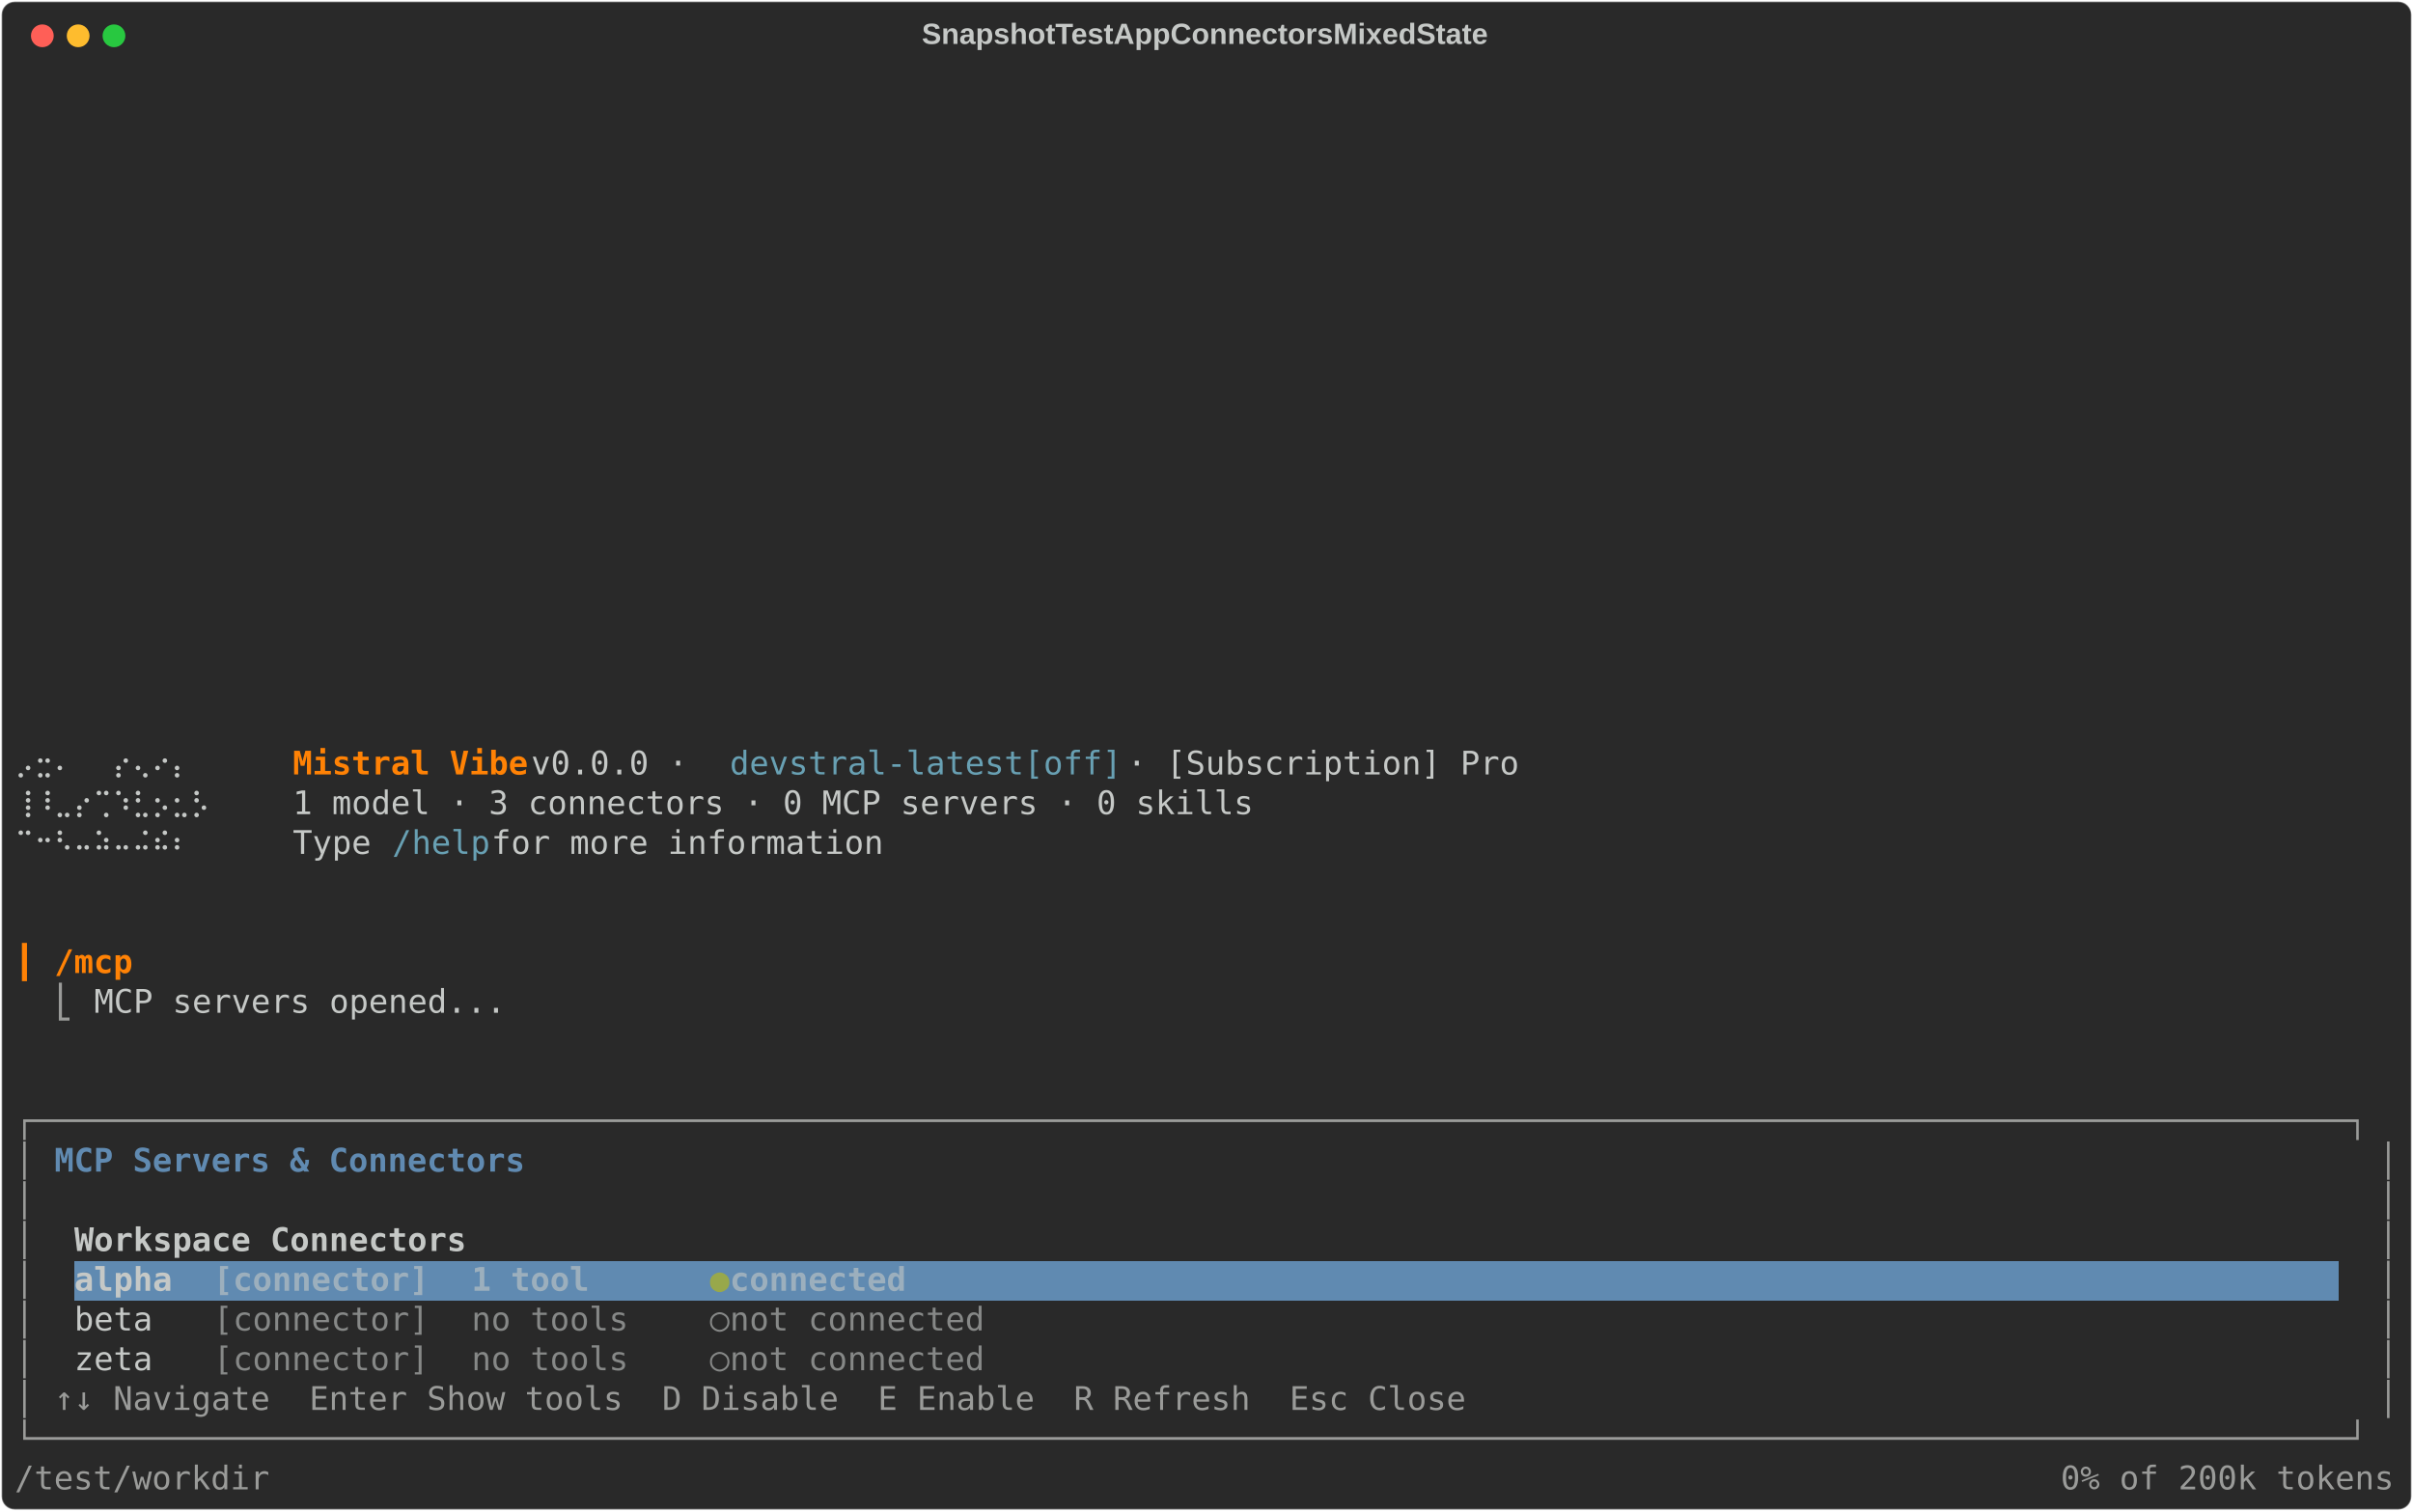
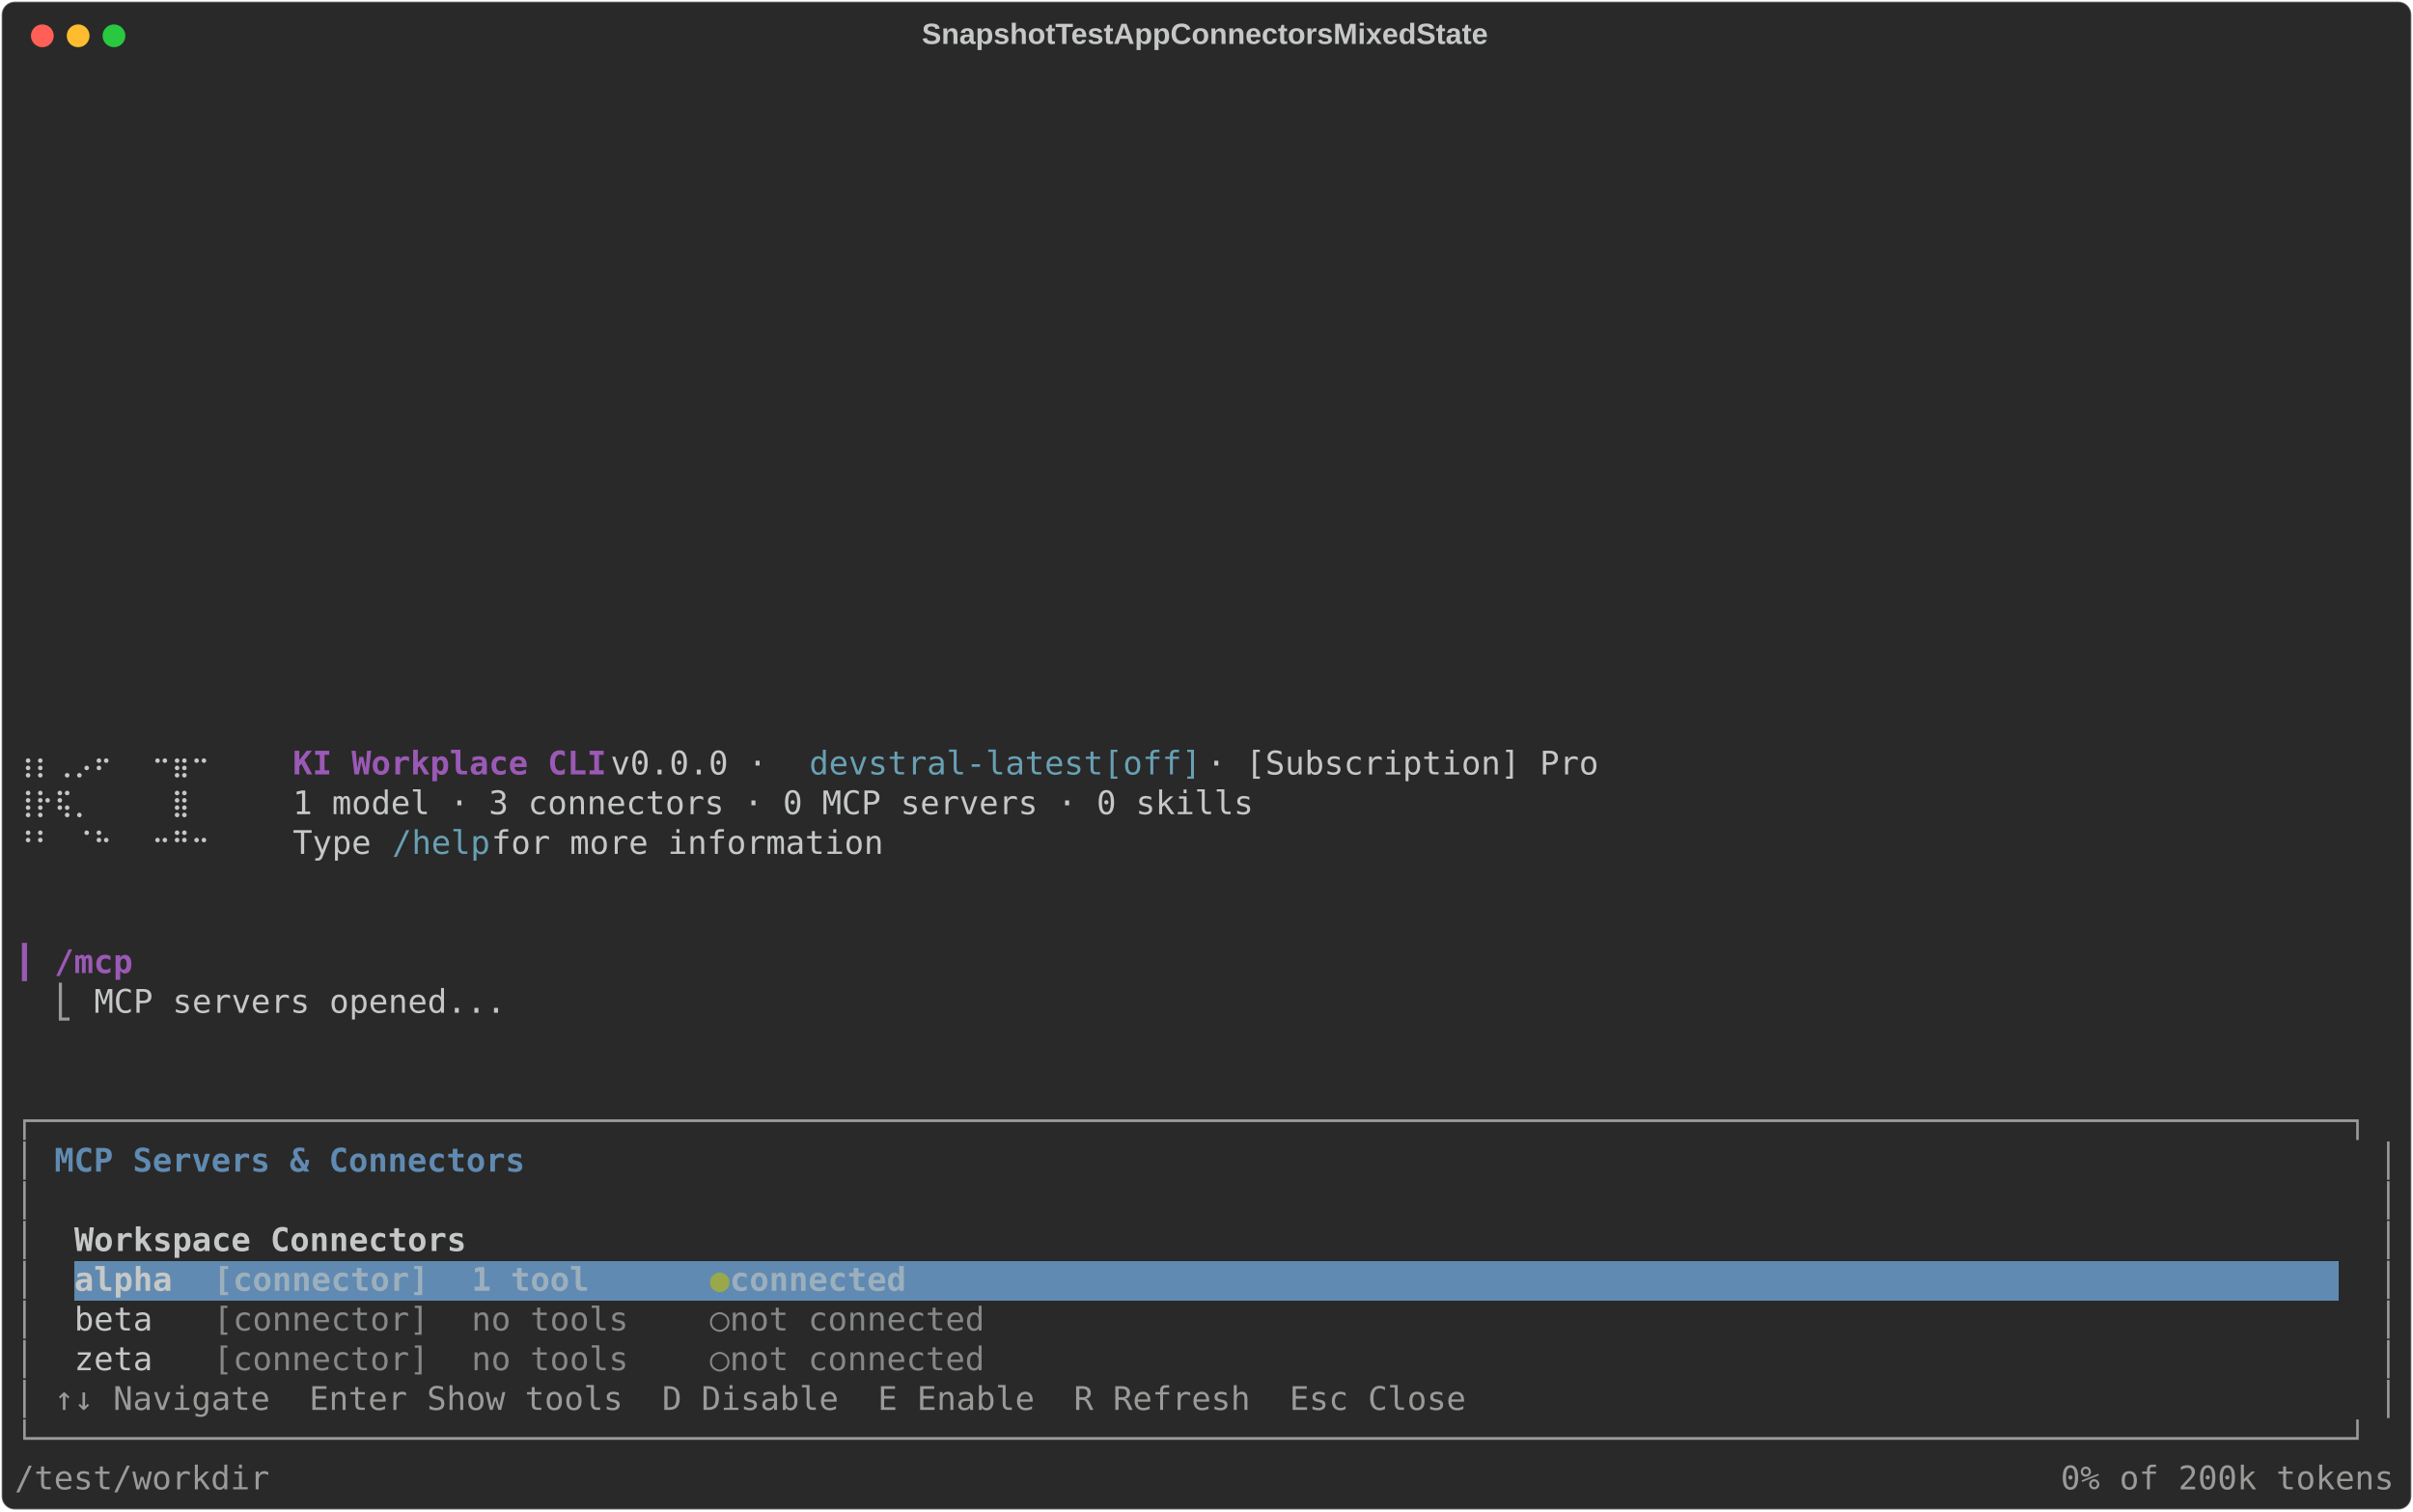
<svg xmlns="http://www.w3.org/2000/svg" class="rich-terminal" viewBox="0 0 1482 928.4">
  <style>

    @font-face {
        font-family: "Fira Code";
        src: local("FiraCode-Regular"),
                url("https://cdnjs.cloudflare.com/ajax/libs/firacode/6.2.0/woff2/FiraCode-Regular.woff2") format("woff2"),
                url("https://cdnjs.cloudflare.com/ajax/libs/firacode/6.2.0/woff/FiraCode-Regular.woff") format("woff");
        font-style: normal;
        font-weight: 400;
    }
    @font-face {
        font-family: "Fira Code";
        src: local("FiraCode-Bold"),
                url("https://cdnjs.cloudflare.com/ajax/libs/firacode/6.2.0/woff2/FiraCode-Bold.woff2") format("woff2"),
                url("https://cdnjs.cloudflare.com/ajax/libs/firacode/6.2.0/woff/FiraCode-Bold.woff") format("woff");
        font-style: bold;
        font-weight: 700;
    }

    .terminal-matrix {
        font-family: Fira Code, monospace;
        font-size: 20px;
        line-height: 24.4px;
        font-variant-east-asian: full-width;
    }

    .terminal-title {
        font-size: 18px;
        font-weight: bold;
        font-family: arial;
    }

    .terminal-r1 { fill: #c5c8c6 }
- .terminal-r2 { fill: #ff8205;font-weight: bold }
+ .terminal-r2 { fill: #9b59b6;font-weight: bold }
.terminal-r3 { fill: #68a0b3 }
- .terminal-r4 { fill: #ff8205 }
+ .terminal-r4 { fill: #9b59b6 }
.terminal-r5 { fill: #9a9b99 }
.terminal-r6 { fill: #608ab1;font-weight: bold }
.terminal-r7 { fill: #c5c8c6;font-weight: bold }
.terminal-r8 { fill: #9cafbd;font-weight: bold }
.terminal-r9 { fill: #98a84b;font-weight: bold }
.terminal-r10 { fill: #868887 }
    </style>
  <defs>
    <clipPath id="terminal-clip-terminal">
      <rect x="0" y="0" width="1463.0" height="877.4" />
    </clipPath>
    <clipPath id="terminal-line-0">
      <rect x="0" y="1.5" width="1464" height="24.65" />
    </clipPath>
    <clipPath id="terminal-line-1">
      <rect x="0" y="25.9" width="1464" height="24.65" />
    </clipPath>
    <clipPath id="terminal-line-2">
      <rect x="0" y="50.3" width="1464" height="24.65" />
    </clipPath>
    <clipPath id="terminal-line-3">
      <rect x="0" y="74.7" width="1464" height="24.65" />
    </clipPath>
    <clipPath id="terminal-line-4">
      <rect x="0" y="99.1" width="1464" height="24.65" />
    </clipPath>
    <clipPath id="terminal-line-5">
      <rect x="0" y="123.5" width="1464" height="24.65" />
    </clipPath>
    <clipPath id="terminal-line-6">
      <rect x="0" y="147.9" width="1464" height="24.65" />
    </clipPath>
    <clipPath id="terminal-line-7">
      <rect x="0" y="172.3" width="1464" height="24.65" />
    </clipPath>
    <clipPath id="terminal-line-8">
      <rect x="0" y="196.7" width="1464" height="24.65" />
    </clipPath>
    <clipPath id="terminal-line-9">
      <rect x="0" y="221.1" width="1464" height="24.65" />
    </clipPath>
    <clipPath id="terminal-line-10">
      <rect x="0" y="245.5" width="1464" height="24.65" />
    </clipPath>
    <clipPath id="terminal-line-11">
      <rect x="0" y="269.9" width="1464" height="24.65" />
    </clipPath>
    <clipPath id="terminal-line-12">
      <rect x="0" y="294.3" width="1464" height="24.65" />
    </clipPath>
    <clipPath id="terminal-line-13">
      <rect x="0" y="318.7" width="1464" height="24.65" />
    </clipPath>
    <clipPath id="terminal-line-14">
      <rect x="0" y="343.1" width="1464" height="24.65" />
    </clipPath>
    <clipPath id="terminal-line-15">
      <rect x="0" y="367.5" width="1464" height="24.65" />
    </clipPath>
    <clipPath id="terminal-line-16">
      <rect x="0" y="391.9" width="1464" height="24.65" />
    </clipPath>
    <clipPath id="terminal-line-17">
      <rect x="0" y="416.3" width="1464" height="24.65" />
    </clipPath>
    <clipPath id="terminal-line-18">
      <rect x="0" y="440.7" width="1464" height="24.65" />
    </clipPath>
    <clipPath id="terminal-line-19">
      <rect x="0" y="465.1" width="1464" height="24.65" />
    </clipPath>
    <clipPath id="terminal-line-20">
      <rect x="0" y="489.5" width="1464" height="24.65" />
    </clipPath>
    <clipPath id="terminal-line-21">
      <rect x="0" y="513.9" width="1464" height="24.65" />
    </clipPath>
    <clipPath id="terminal-line-22">
      <rect x="0" y="538.3" width="1464" height="24.65" />
    </clipPath>
    <clipPath id="terminal-line-23">
      <rect x="0" y="562.7" width="1464" height="24.65" />
    </clipPath>
    <clipPath id="terminal-line-24">
      <rect x="0" y="587.1" width="1464" height="24.65" />
    </clipPath>
    <clipPath id="terminal-line-25">
      <rect x="0" y="611.5" width="1464" height="24.65" />
    </clipPath>
    <clipPath id="terminal-line-26">
      <rect x="0" y="635.9" width="1464" height="24.65" />
    </clipPath>
    <clipPath id="terminal-line-27">
      <rect x="0" y="660.3" width="1464" height="24.65" />
    </clipPath>
    <clipPath id="terminal-line-28">
      <rect x="0" y="684.7" width="1464" height="24.65" />
    </clipPath>
    <clipPath id="terminal-line-29">
      <rect x="0" y="709.1" width="1464" height="24.65" />
    </clipPath>
    <clipPath id="terminal-line-30">
      <rect x="0" y="733.5" width="1464" height="24.65" />
    </clipPath>
    <clipPath id="terminal-line-31">
      <rect x="0" y="757.9" width="1464" height="24.65" />
    </clipPath>
    <clipPath id="terminal-line-32">
      <rect x="0" y="782.3" width="1464" height="24.65" />
    </clipPath>
    <clipPath id="terminal-line-33">
      <rect x="0" y="806.7" width="1464" height="24.65" />
    </clipPath>
    <clipPath id="terminal-line-34">
      <rect x="0" y="831.1" width="1464" height="24.65" />
    </clipPath>
  </defs>
  <rect fill="#292929" stroke="rgba(255,255,255,0.35)" stroke-width="1" x="1" y="1" width="1480" height="926.4" rx="8" />
  <text class="terminal-title" fill="#c5c8c6" text-anchor="middle" x="740" y="27">SnapshotTestAppConnectorsMixedState</text>
  <g transform="translate(26,22)">
    <circle cx="0" cy="0" r="7" fill="#ff5f57" />
    <circle cx="22" cy="0" r="7" fill="#febc2e" />
    <circle cx="44" cy="0" r="7" fill="#28c840" />
  </g>
  <g transform="translate(9, 41)" clip-path="url(#terminal-clip-terminal)">
    <rect fill="#608ab1" x="36.6" y="733.5" width="85.4" height="24.65" shape-rendering="crispEdges" />
    <rect fill="#608ab1" x="122" y="733.5" width="158.6" height="24.65" shape-rendering="crispEdges" />
    <rect fill="#608ab1" x="280.6" y="733.5" width="122" height="24.65" shape-rendering="crispEdges" />
    <rect fill="#608ab1" x="402.6" y="733.5" width="24.4" height="24.65" shape-rendering="crispEdges" />
    <rect fill="#608ab1" x="427" y="733.5" width="12.2" height="24.65" shape-rendering="crispEdges" />
    <rect fill="#608ab1" x="439.2" y="733.5" width="122" height="24.65" shape-rendering="crispEdges" />
    <rect fill="#608ab1" x="561.2" y="733.5" width="866.2" height="24.65" shape-rendering="crispEdges" />
    <g class="terminal-matrix">
      <text class="terminal-r1" x="1464" y="20" textLength="12.2" clip-path="url(#terminal-line-0)">
</text>
      <text class="terminal-r1" x="1464" y="44.4" textLength="12.2" clip-path="url(#terminal-line-1)">
</text>
      <text class="terminal-r1" x="1464" y="68.8" textLength="12.2" clip-path="url(#terminal-line-2)">
</text>
      <text class="terminal-r1" x="1464" y="93.2" textLength="12.2" clip-path="url(#terminal-line-3)">
</text>
      <text class="terminal-r1" x="1464" y="117.6" textLength="12.2" clip-path="url(#terminal-line-4)">
</text>
      <text class="terminal-r1" x="1464" y="142" textLength="12.2" clip-path="url(#terminal-line-5)">
</text>
      <text class="terminal-r1" x="1464" y="166.4" textLength="12.2" clip-path="url(#terminal-line-6)">
</text>
      <text class="terminal-r1" x="1464" y="190.8" textLength="12.2" clip-path="url(#terminal-line-7)">
</text>
      <text class="terminal-r1" x="1464" y="215.2" textLength="12.2" clip-path="url(#terminal-line-8)">
</text>
      <text class="terminal-r1" x="1464" y="239.6" textLength="12.2" clip-path="url(#terminal-line-9)">
</text>
      <text class="terminal-r1" x="1464" y="264" textLength="12.2" clip-path="url(#terminal-line-10)">
</text>
      <text class="terminal-r1" x="1464" y="288.4" textLength="12.2" clip-path="url(#terminal-line-11)">
</text>
      <text class="terminal-r1" x="1464" y="312.8" textLength="12.2" clip-path="url(#terminal-line-12)">
</text>
      <text class="terminal-r1" x="1464" y="337.2" textLength="12.2" clip-path="url(#terminal-line-13)">
</text>
      <text class="terminal-r1" x="1464" y="361.6" textLength="12.2" clip-path="url(#terminal-line-14)">
</text>
      <text class="terminal-r1" x="1464" y="386" textLength="12.2" clip-path="url(#terminal-line-15)">
</text>
      <text class="terminal-r1" x="1464" y="410.4" textLength="12.2" clip-path="url(#terminal-line-16)">
</text>
-       <text class="terminal-r1" x="0" y="434.8" textLength="134.2" clip-path="url(#terminal-line-17)">  ⡠⣒⠄  ⡔⢄⠔⡄</text>
-       <text class="terminal-r2" x="170.8" y="434.8" textLength="146.4" clip-path="url(#terminal-line-17)">Mistral Vibe</text>
-       <text class="terminal-r1" x="317.2" y="434.8" textLength="122" clip-path="url(#terminal-line-17)"> v0.0.0 · </text>
-       <text class="terminal-r3" x="439.2" y="434.8" textLength="244" clip-path="url(#terminal-line-17)">devstral-latest[off]</text>
-       <text class="terminal-r1" x="683.2" y="434.8" textLength="256.2" clip-path="url(#terminal-line-17)"> · [Subscription] Pro</text>
+       <text class="terminal-r1" x="0" y="434.8" textLength="134.2" clip-path="url(#terminal-line-17)">⢰⡆⢀⡠⠖  ⠒⣶⠒ </text>
+       <text class="terminal-r2" x="170.8" y="434.8" textLength="195.2" clip-path="url(#terminal-line-17)">KI Workplace CLI</text>
+       <text class="terminal-r1" x="366" y="434.8" textLength="122" clip-path="url(#terminal-line-17)"> v0.0.0 · </text>
+       <text class="terminal-r3" x="488" y="434.8" textLength="244" clip-path="url(#terminal-line-17)">devstral-latest[off]</text>
+       <text class="terminal-r1" x="732" y="434.8" textLength="256.2" clip-path="url(#terminal-line-17)"> · [Subscription] Pro</text>
      <text class="terminal-r1" x="1464" y="434.8" textLength="12.2" clip-path="url(#terminal-line-17)">
</text>
-       <text class="terminal-r1" x="0" y="459.2" textLength="134.2" clip-path="url(#terminal-line-18)"> ⢸⠸⣀⡔⢉⠱⣃⡢⣂⡣</text>
+       <text class="terminal-r1" x="0" y="459.2" textLength="134.2" clip-path="url(#terminal-line-18)">⢸⡗⢯⡀    ⣿  </text>
      <text class="terminal-r1" x="170.8" y="459.2" textLength="597.8" clip-path="url(#terminal-line-18)">1 model · 3 connectors · 0 MCP servers · 0 skills</text>
      <text class="terminal-r1" x="1464" y="459.2" textLength="12.2" clip-path="url(#terminal-line-18)">
</text>
-       <text class="terminal-r1" x="0" y="483.6" textLength="134.2" clip-path="url(#terminal-line-19)">  ⠉⠒⠣⠤⠵⠤⠬⠮⠆</text>
+       <text class="terminal-r1" x="0" y="483.6" textLength="134.2" clip-path="url(#terminal-line-19)">⠘⠃ ⠈⠓  ⠒⠛⠒ </text>
      <text class="terminal-r1" x="170.8" y="483.6" textLength="61" clip-path="url(#terminal-line-19)">Type </text>
      <text class="terminal-r3" x="231.8" y="483.6" textLength="61" clip-path="url(#terminal-line-19)">/help</text>
      <text class="terminal-r1" x="292.8" y="483.6" textLength="256.2" clip-path="url(#terminal-line-19)"> for more information</text>
      <text class="terminal-r1" x="1464" y="483.6" textLength="12.2" clip-path="url(#terminal-line-19)">
</text>
      <text class="terminal-r1" x="1464" y="508" textLength="12.2" clip-path="url(#terminal-line-20)">
</text>
      <text class="terminal-r1" x="1464" y="532.4" textLength="12.2" clip-path="url(#terminal-line-21)">
</text>
      <text class="terminal-r4" x="0" y="556.8" textLength="12.2" clip-path="url(#terminal-line-22)">┃</text>
      <text class="terminal-r2" x="24.4" y="556.8" textLength="48.8" clip-path="url(#terminal-line-22)">/mcp</text>
      <text class="terminal-r1" x="1464" y="556.8" textLength="12.2" clip-path="url(#terminal-line-22)">
</text>
      <text class="terminal-r5" x="24.4" y="581.2" textLength="12.2" clip-path="url(#terminal-line-23)">⎣</text>
      <text class="terminal-r1" x="48.8" y="581.2" textLength="256.2" clip-path="url(#terminal-line-23)">MCP servers opened...</text>
      <text class="terminal-r1" x="1464" y="581.2" textLength="12.2" clip-path="url(#terminal-line-23)">
</text>
      <text class="terminal-r1" x="1464" y="605.6" textLength="12.2" clip-path="url(#terminal-line-24)">
</text>
      <text class="terminal-r1" x="1464" y="630" textLength="12.2" clip-path="url(#terminal-line-25)">
</text>
      <text class="terminal-r5" x="0" y="654.4" textLength="1464" clip-path="url(#terminal-line-26)">┌──────────────────────────────────────────────────────────────────────────────────────────────────────────────────────┐</text>
      <text class="terminal-r1" x="1464" y="654.4" textLength="12.2" clip-path="url(#terminal-line-26)">
</text>
      <text class="terminal-r5" x="0" y="678.8" textLength="12.2" clip-path="url(#terminal-line-27)">│</text>
      <text class="terminal-r6" x="24.4" y="678.8" textLength="292.8" clip-path="url(#terminal-line-27)">MCP Servers &amp; Connectors</text>
      <text class="terminal-r5" x="1451.8" y="678.8" textLength="12.2" clip-path="url(#terminal-line-27)">│</text>
      <text class="terminal-r1" x="1464" y="678.8" textLength="12.2" clip-path="url(#terminal-line-27)">
</text>
      <text class="terminal-r5" x="0" y="703.2" textLength="12.2" clip-path="url(#terminal-line-28)">│</text>
      <text class="terminal-r5" x="1451.8" y="703.2" textLength="12.2" clip-path="url(#terminal-line-28)">│</text>
      <text class="terminal-r1" x="1464" y="703.2" textLength="12.2" clip-path="url(#terminal-line-28)">
</text>
      <text class="terminal-r5" x="0" y="727.6" textLength="12.2" clip-path="url(#terminal-line-29)">│</text>
      <text class="terminal-r7" x="36.6" y="727.6" textLength="244" clip-path="url(#terminal-line-29)">Workspace Connectors</text>
      <text class="terminal-r5" x="1451.8" y="727.6" textLength="12.2" clip-path="url(#terminal-line-29)">│</text>
      <text class="terminal-r1" x="1464" y="727.6" textLength="12.2" clip-path="url(#terminal-line-29)">
</text>
      <text class="terminal-r5" x="0" y="752" textLength="12.2" clip-path="url(#terminal-line-30)">│</text>
      <text class="terminal-r7" x="36.6" y="752" textLength="85.4" clip-path="url(#terminal-line-30)">  alpha</text>
      <text class="terminal-r8" x="122" y="752" textLength="158.6" clip-path="url(#terminal-line-30)">  [connector]</text>
      <text class="terminal-r8" x="280.6" y="752" textLength="122" clip-path="url(#terminal-line-30)">  1 tool  </text>
      <text class="terminal-r9" x="427" y="752" textLength="12.2" clip-path="url(#terminal-line-30)">●</text>
      <text class="terminal-r8" x="439.2" y="752" textLength="122" clip-path="url(#terminal-line-30)"> connected</text>
      <text class="terminal-r5" x="1451.8" y="752" textLength="12.2" clip-path="url(#terminal-line-30)">│</text>
      <text class="terminal-r1" x="1464" y="752" textLength="12.2" clip-path="url(#terminal-line-30)">
</text>
      <text class="terminal-r5" x="0" y="776.4" textLength="12.2" clip-path="url(#terminal-line-31)">│</text>
      <text class="terminal-r1" x="36.6" y="776.4" textLength="85.4" clip-path="url(#terminal-line-31)">  beta </text>
      <text class="terminal-r10" x="122" y="776.4" textLength="158.6" clip-path="url(#terminal-line-31)">  [connector]</text>
      <text class="terminal-r10" x="280.6" y="776.4" textLength="122" clip-path="url(#terminal-line-31)">  no tools</text>
      <text class="terminal-r10" x="427" y="776.4" textLength="12.2" clip-path="url(#terminal-line-31)">○</text>
      <text class="terminal-r10" x="439.2" y="776.4" textLength="170.8" clip-path="url(#terminal-line-31)"> not connected</text>
      <text class="terminal-r5" x="1451.8" y="776.4" textLength="12.2" clip-path="url(#terminal-line-31)">│</text>
      <text class="terminal-r1" x="1464" y="776.4" textLength="12.2" clip-path="url(#terminal-line-31)">
</text>
      <text class="terminal-r5" x="0" y="800.8" textLength="12.2" clip-path="url(#terminal-line-32)">│</text>
      <text class="terminal-r1" x="36.6" y="800.8" textLength="85.4" clip-path="url(#terminal-line-32)">  zeta </text>
      <text class="terminal-r10" x="122" y="800.8" textLength="158.6" clip-path="url(#terminal-line-32)">  [connector]</text>
      <text class="terminal-r10" x="280.6" y="800.8" textLength="122" clip-path="url(#terminal-line-32)">  no tools</text>
      <text class="terminal-r10" x="427" y="800.8" textLength="12.2" clip-path="url(#terminal-line-32)">○</text>
      <text class="terminal-r10" x="439.2" y="800.8" textLength="170.8" clip-path="url(#terminal-line-32)"> not connected</text>
      <text class="terminal-r5" x="1451.8" y="800.8" textLength="12.2" clip-path="url(#terminal-line-32)">│</text>
      <text class="terminal-r1" x="1464" y="800.8" textLength="12.2" clip-path="url(#terminal-line-32)">
</text>
      <text class="terminal-r5" x="0" y="825.2" textLength="12.2" clip-path="url(#terminal-line-33)">│</text>
      <text class="terminal-r5" x="24.4" y="825.2" textLength="878.4" clip-path="url(#terminal-line-33)">↑↓ Navigate  Enter Show tools  D Disable  E Enable  R Refresh  Esc Close</text>
      <text class="terminal-r5" x="1451.8" y="825.2" textLength="12.2" clip-path="url(#terminal-line-33)">│</text>
      <text class="terminal-r1" x="1464" y="825.2" textLength="12.2" clip-path="url(#terminal-line-33)">
</text>
      <text class="terminal-r5" x="0" y="849.6" textLength="1464" clip-path="url(#terminal-line-34)">└──────────────────────────────────────────────────────────────────────────────────────────────────────────────────────┘</text>
      <text class="terminal-r1" x="1464" y="849.6" textLength="12.2" clip-path="url(#terminal-line-34)">
</text>
      <text class="terminal-r5" x="0" y="874" textLength="158.6" clip-path="url(#terminal-line-35)">/test/workdir</text>
      <text class="terminal-r5" x="1256.6" y="874" textLength="207.4" clip-path="url(#terminal-line-35)">0% of 200k tokens</text>
    </g>
  </g>
</svg>
